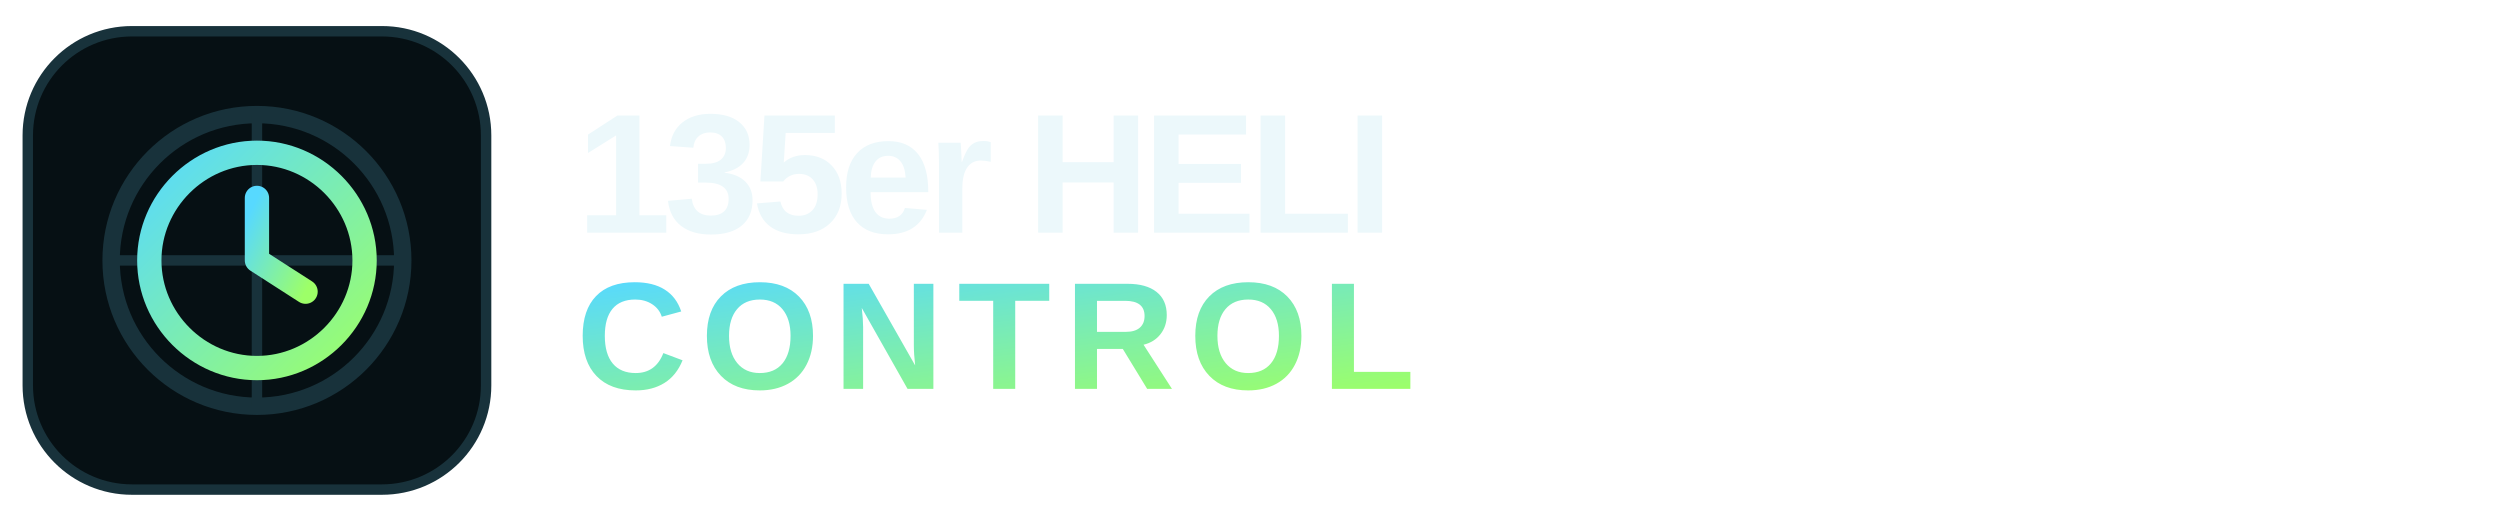
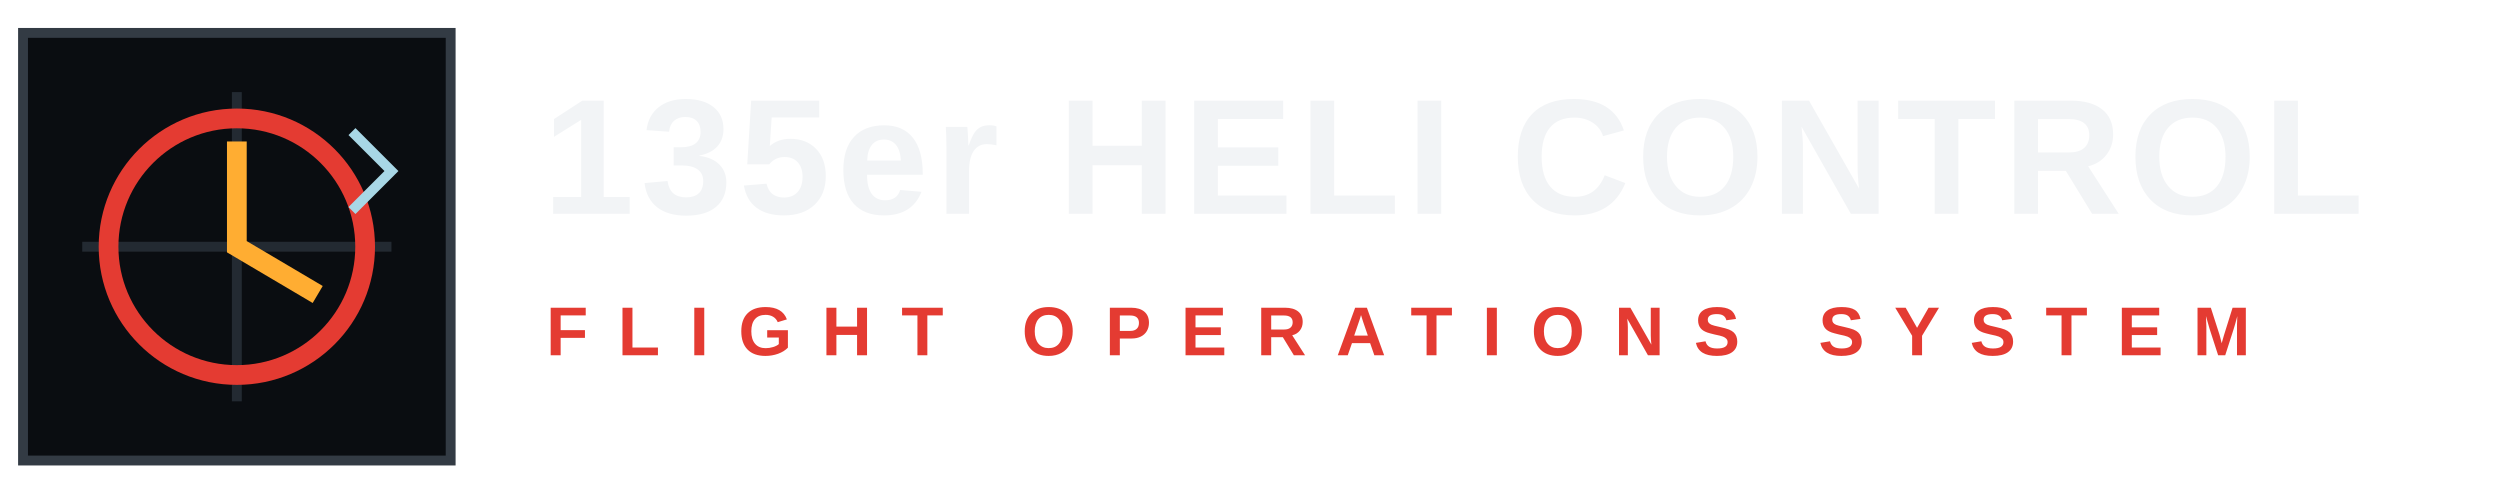
- <svg xmlns="http://www.w3.org/2000/svg" viewBox="0 0 720 150" role="img" aria-label="135er Heli Control">
-   <defs>
-     <linearGradient id="g" x1="0" y1="0" x2="1" y2="1">
-       <stop stop-color="#57d9ff" />
-       <stop offset="1" stop-color="#9dff68" />
-     </linearGradient>
-   </defs>
-   <rect width="132" height="132" x="8" y="9" rx="30" fill="#061014" stroke="#18323b" stroke-width="3" />
-   <circle cx="74" cy="75" r="42" fill="none" stroke="#18323b" stroke-width="5" />
-   <path d="M74 33v84M32 75h84" stroke="#18323b" stroke-width="3" />
-   <path d="M74 44c17 0 31 14 31 31s-14 31-31 31-31-14-31-31 14-31 31-31Z" fill="none" stroke="url(#g)" stroke-width="7" />
-   <path d="M74 57v18l14 9" fill="none" stroke="url(#g)" stroke-linecap="round" stroke-linejoin="round" stroke-width="7" />
-   <text x="166" y="67" fill="#ecf8fb" font-family="Arial,Helvetica,sans-serif" font-size="49" font-weight="800" letter-spacing="-2">135er HELI</text>
-   <text x="166" y="112" fill="url(#g)" font-family="Arial,Helvetica,sans-serif" font-size="44" font-weight="800" letter-spacing="4">CONTROL</text>
+ <svg xmlns="http://www.w3.org/2000/svg" viewBox="0 0 760 150" role="img" aria-label="135er Heli Control">
+   <rect x="7" y="10" width="130" height="130" fill="#0a0d11" stroke="#333b44" stroke-width="3" />
+   <path d="M25 75h94M72 28v94" stroke="#232a32" stroke-width="3" />
+   <circle cx="72" cy="75" r="39" fill="none" stroke="#e43b32" stroke-width="6" />
+   <path d="M72 46v29l22 13" fill="none" stroke="#ffad32" stroke-width="6" stroke-linecap="square" />
+   <path d="M107 40l12 12-12 12" fill="none" stroke="#a8d7e6" stroke-width="3" />
+   <text x="165" y="65" fill="#f2f4f6" font-family="Arial Narrow,Arial,sans-serif" font-size="50" font-weight="900" letter-spacing="2">135er HELI CONTROL</text>
+   <text x="166" y="108" fill="#e43b32" font-family="Arial Narrow,Arial,sans-serif" font-size="21" font-weight="800" letter-spacing="9">FLIGHT OPERATIONS SYSTEM</text>
</svg>
